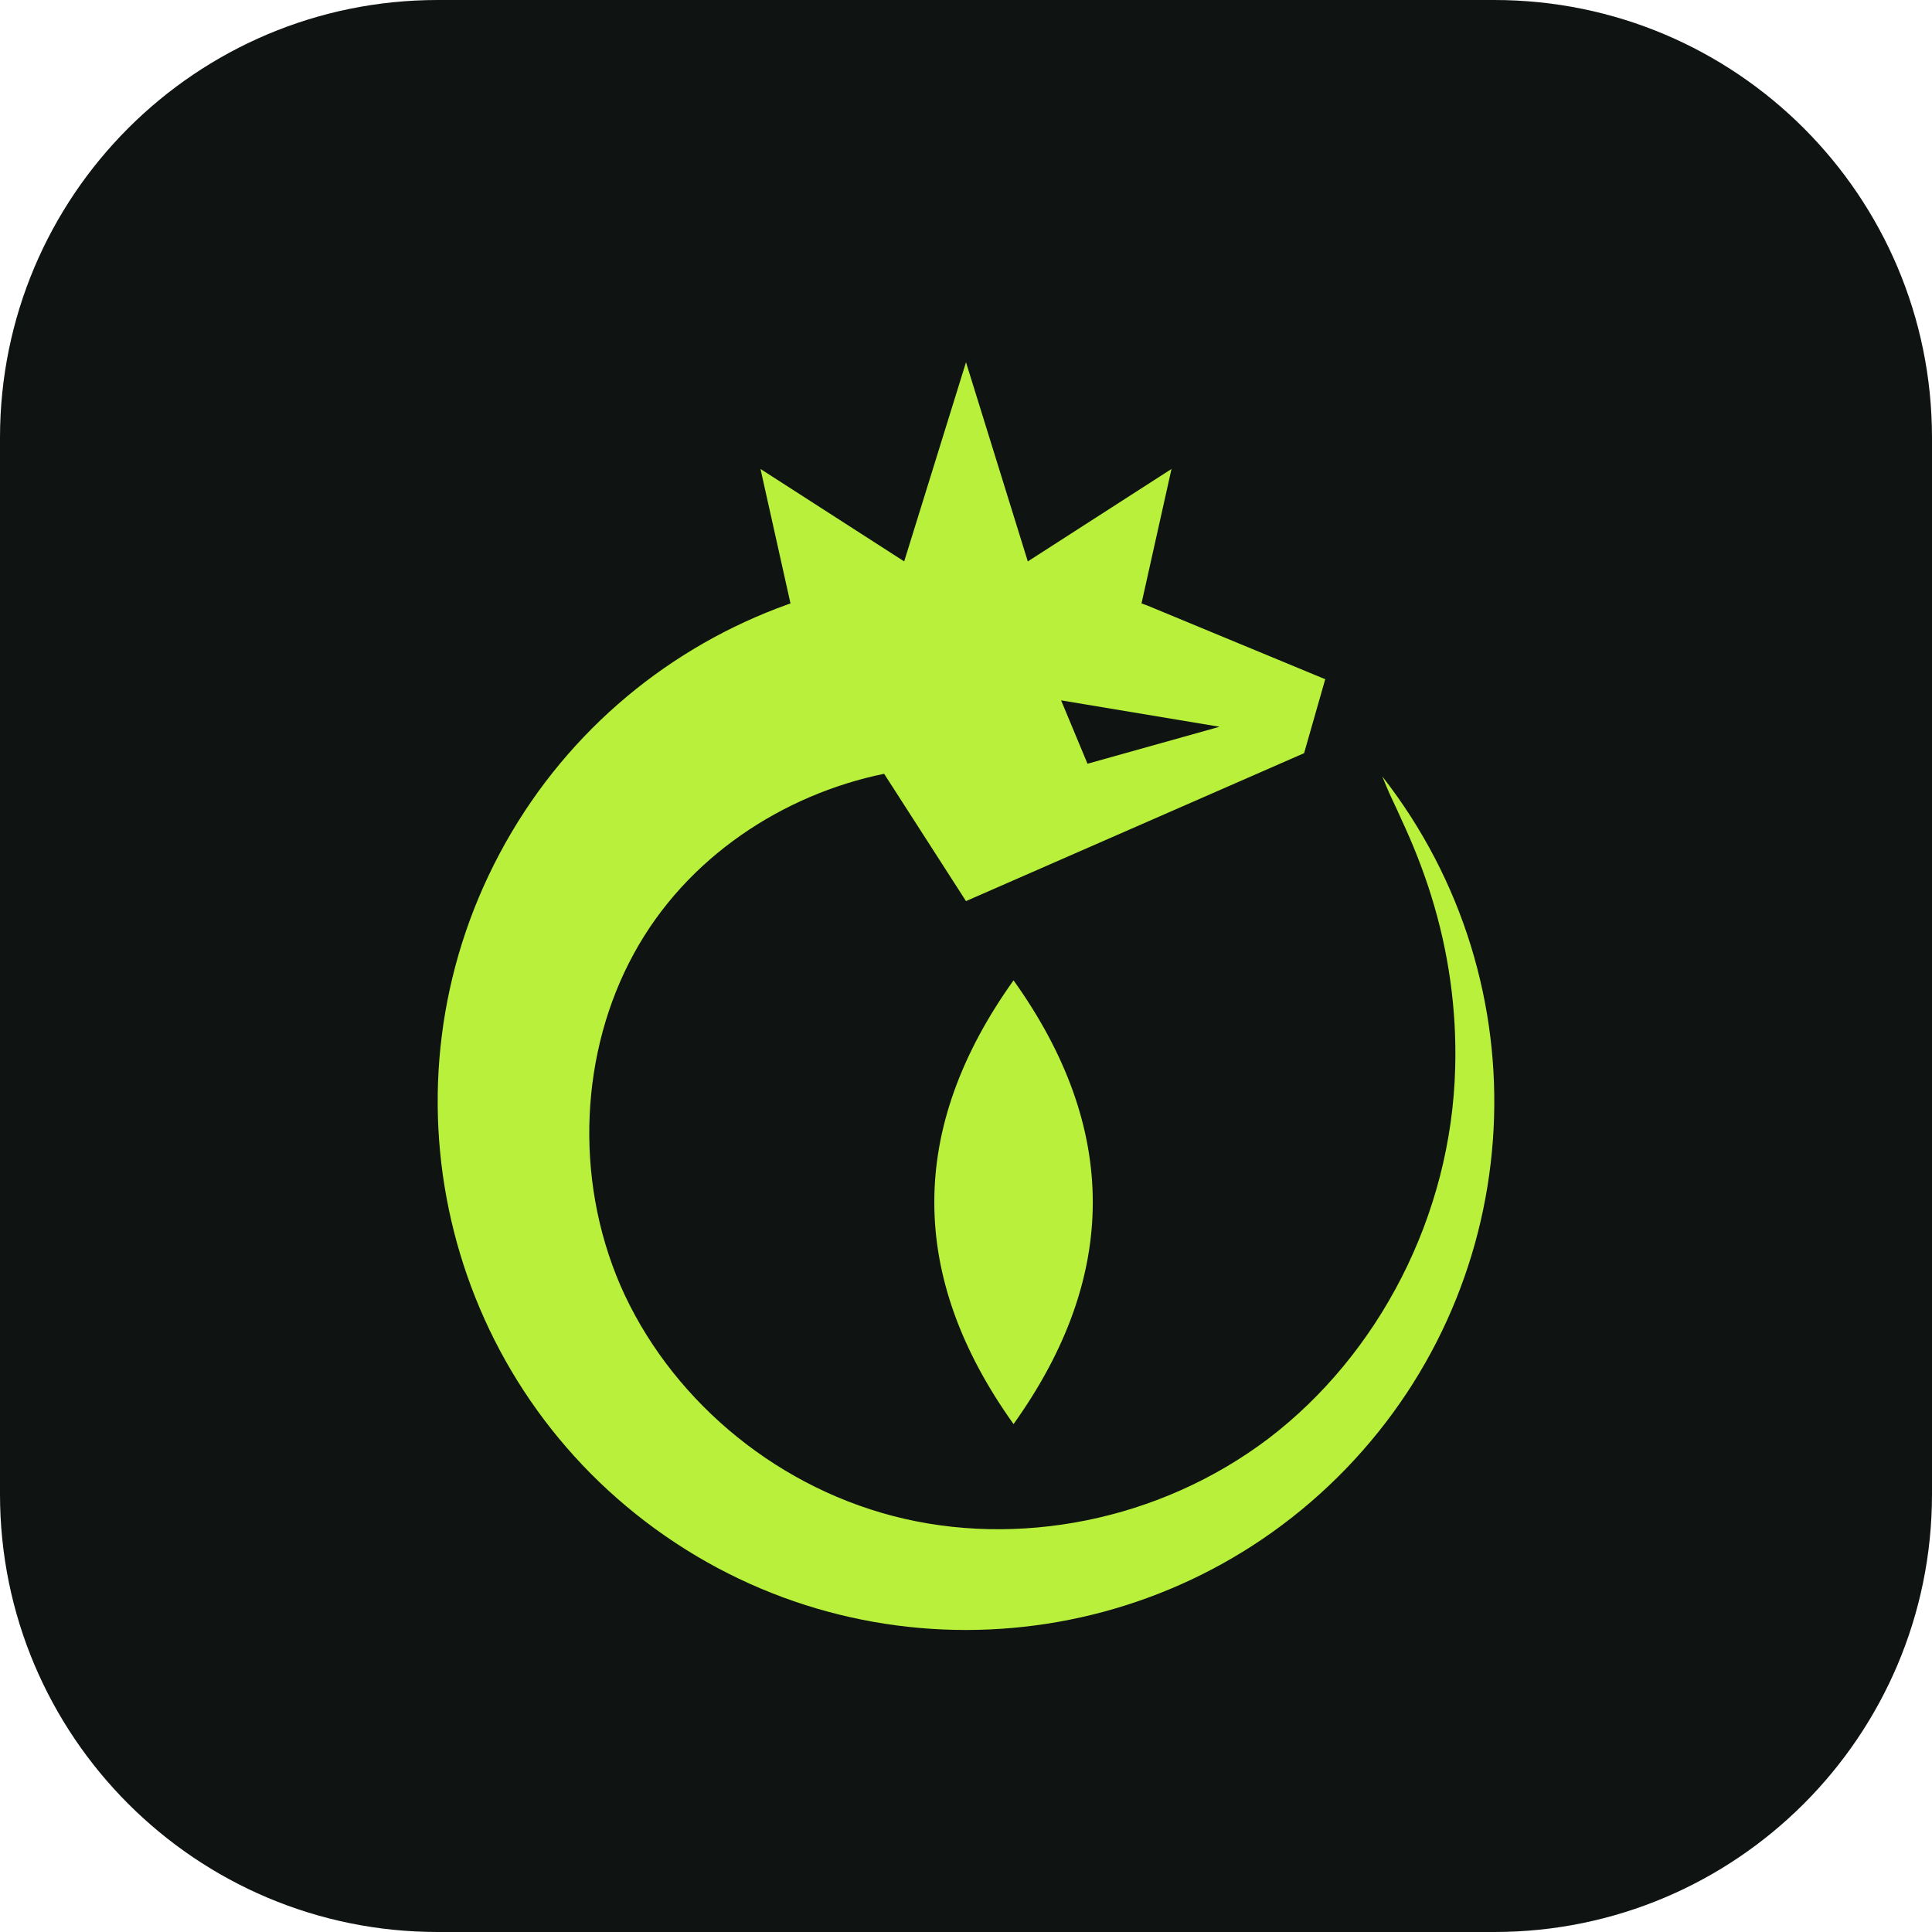
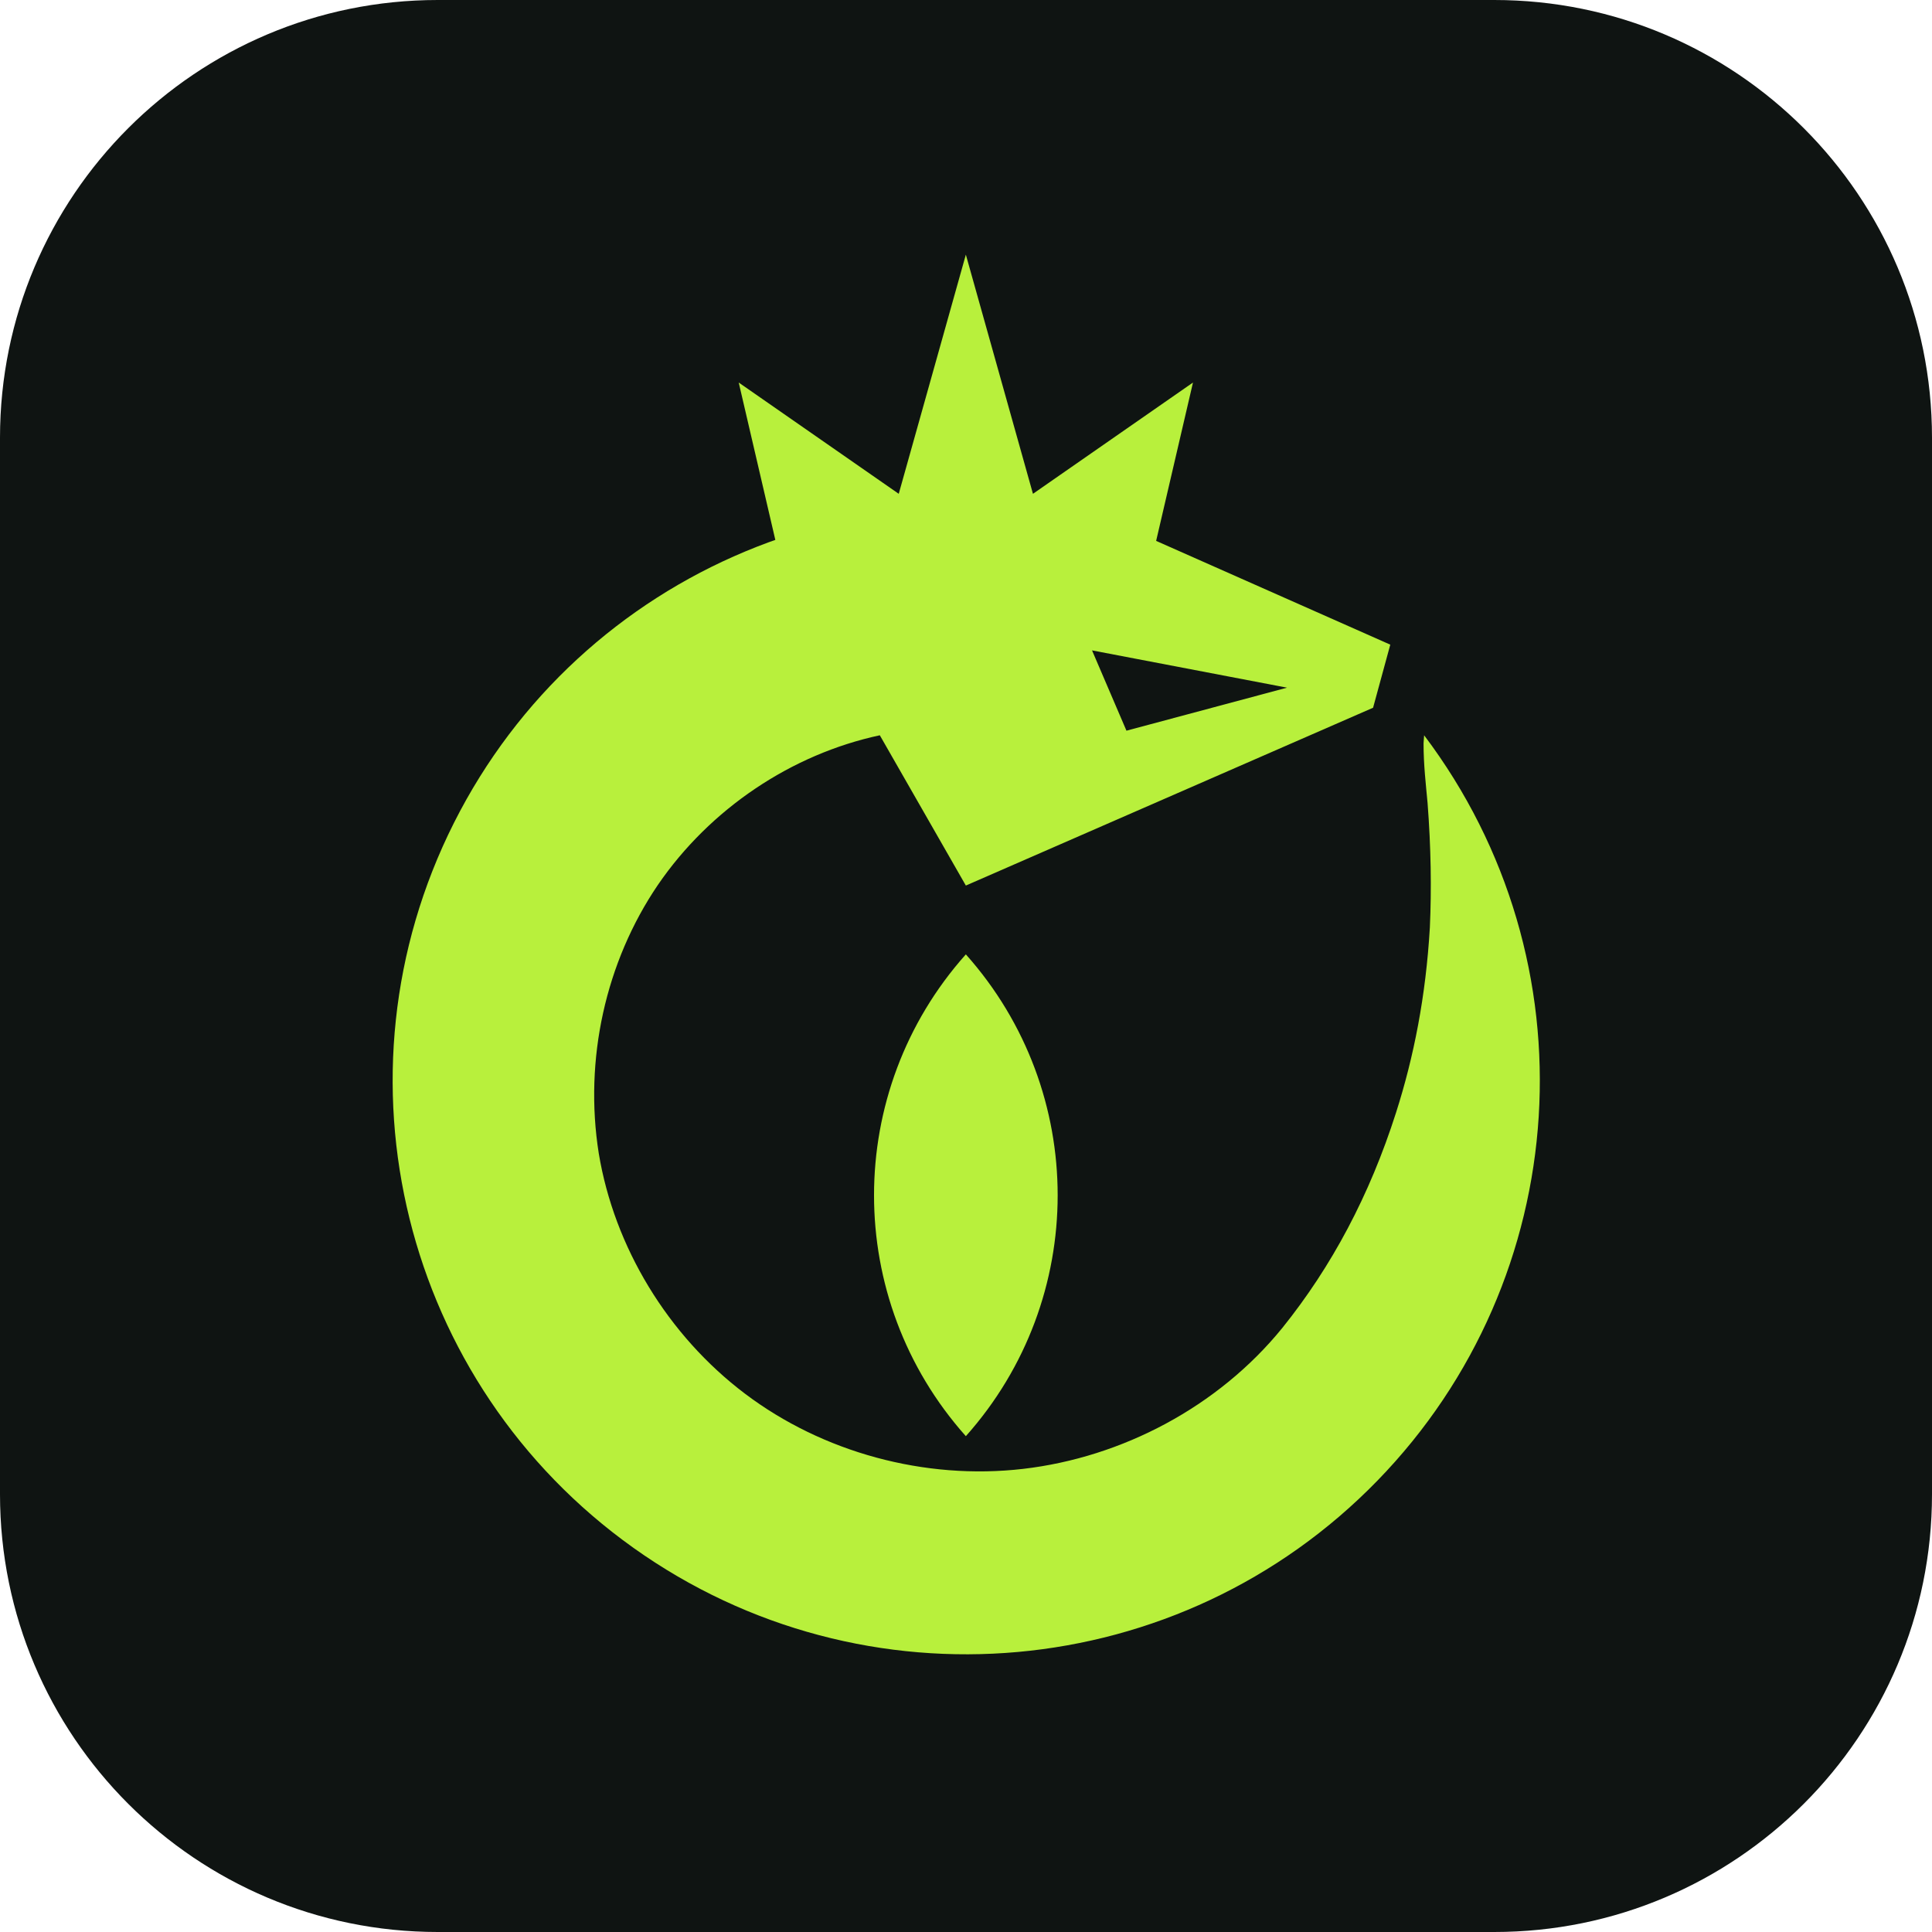
<svg xmlns="http://www.w3.org/2000/svg" viewBox="0 0 256 256" role="img" aria-label="basilisk">
  <rect width="256" height="256" rx="58" fill="#0F1412" />
-   <g fill="#B8F03C" transform="translate(38.4 42.4) scale(0.7)">
-     <path fill-rule="evenodd" d="M162.2 54 A100 100 0 1 0 206.8 86.4 L207.5 88.1 C208.4 90.3 209.5 92.4 210.4 94.5 C212.6 99.2 214.5 104 216 108.8 C219.4 119.6 220.9 130.7 220.6 141.5 C219.9 169.7 206 195.9 185.3 211.7 C164.6 227.4 137.6 232.5 114.2 226.4 C90.8 220.3 71.6 203.4 62.6 182.8 C53.7 162.2 55.1 138.3 65.1 120 C75.1 101.6 93.5 89.8 112.5 85.9 L128 110 L192 82 L196 68 Z M146 72 L176 77 L151 84 Z" />
-     <path d="M95.1 55.1 L89.1 28.2 L116.3 45.7 L128 8 L139.7 45.7 L166.9 28.2 L160.9 55.1 Z" />
-     <path d="M137 125 Q167 167 137 209 Q107 167 137 125 Z" />
+   <g fill="#B8F03C" transform="translate(30.7 30.7) scale(0.76)">
+     <path fill-rule="evenodd" d="M158.9 52.9 A100 100 0 1 0 207.9 87.8 L207.8 89.2 C207.8 93 208.2 96.3 208.5 99.6 C209.1 107.4 209.2 114.6 208.9 121.3 C208.2 133.3 206.1 143.9 203 153.6 C198.4 168 191.8 180.4 183.2 191.1 C172 204.9 155.2 213.7 138 215.7 C120.8 217.7 103 212.8 89.5 202.6 C76 192.4 66.7 177 64 160.7 C61.4 144.3 65.2 127.3 74.3 113.9 C83.4 100.6 97.6 91.1 113 87.8 L128 114 L199 83 L202 72 Z M150 73 L184 79.5 L156 87 Z" />
+     <path d="M95.1 55.1 L88.4 26.3 L116.3 45.7 L128 4 L139.7 45.7 L167.6 26.3 L160.9 55.1 Z" />
+     <path d="M128 126 A63.1 63.1 0 0 1 128 210 A63.1 63.1 0 0 1 128 126 Z" />
  </g>
</svg>
